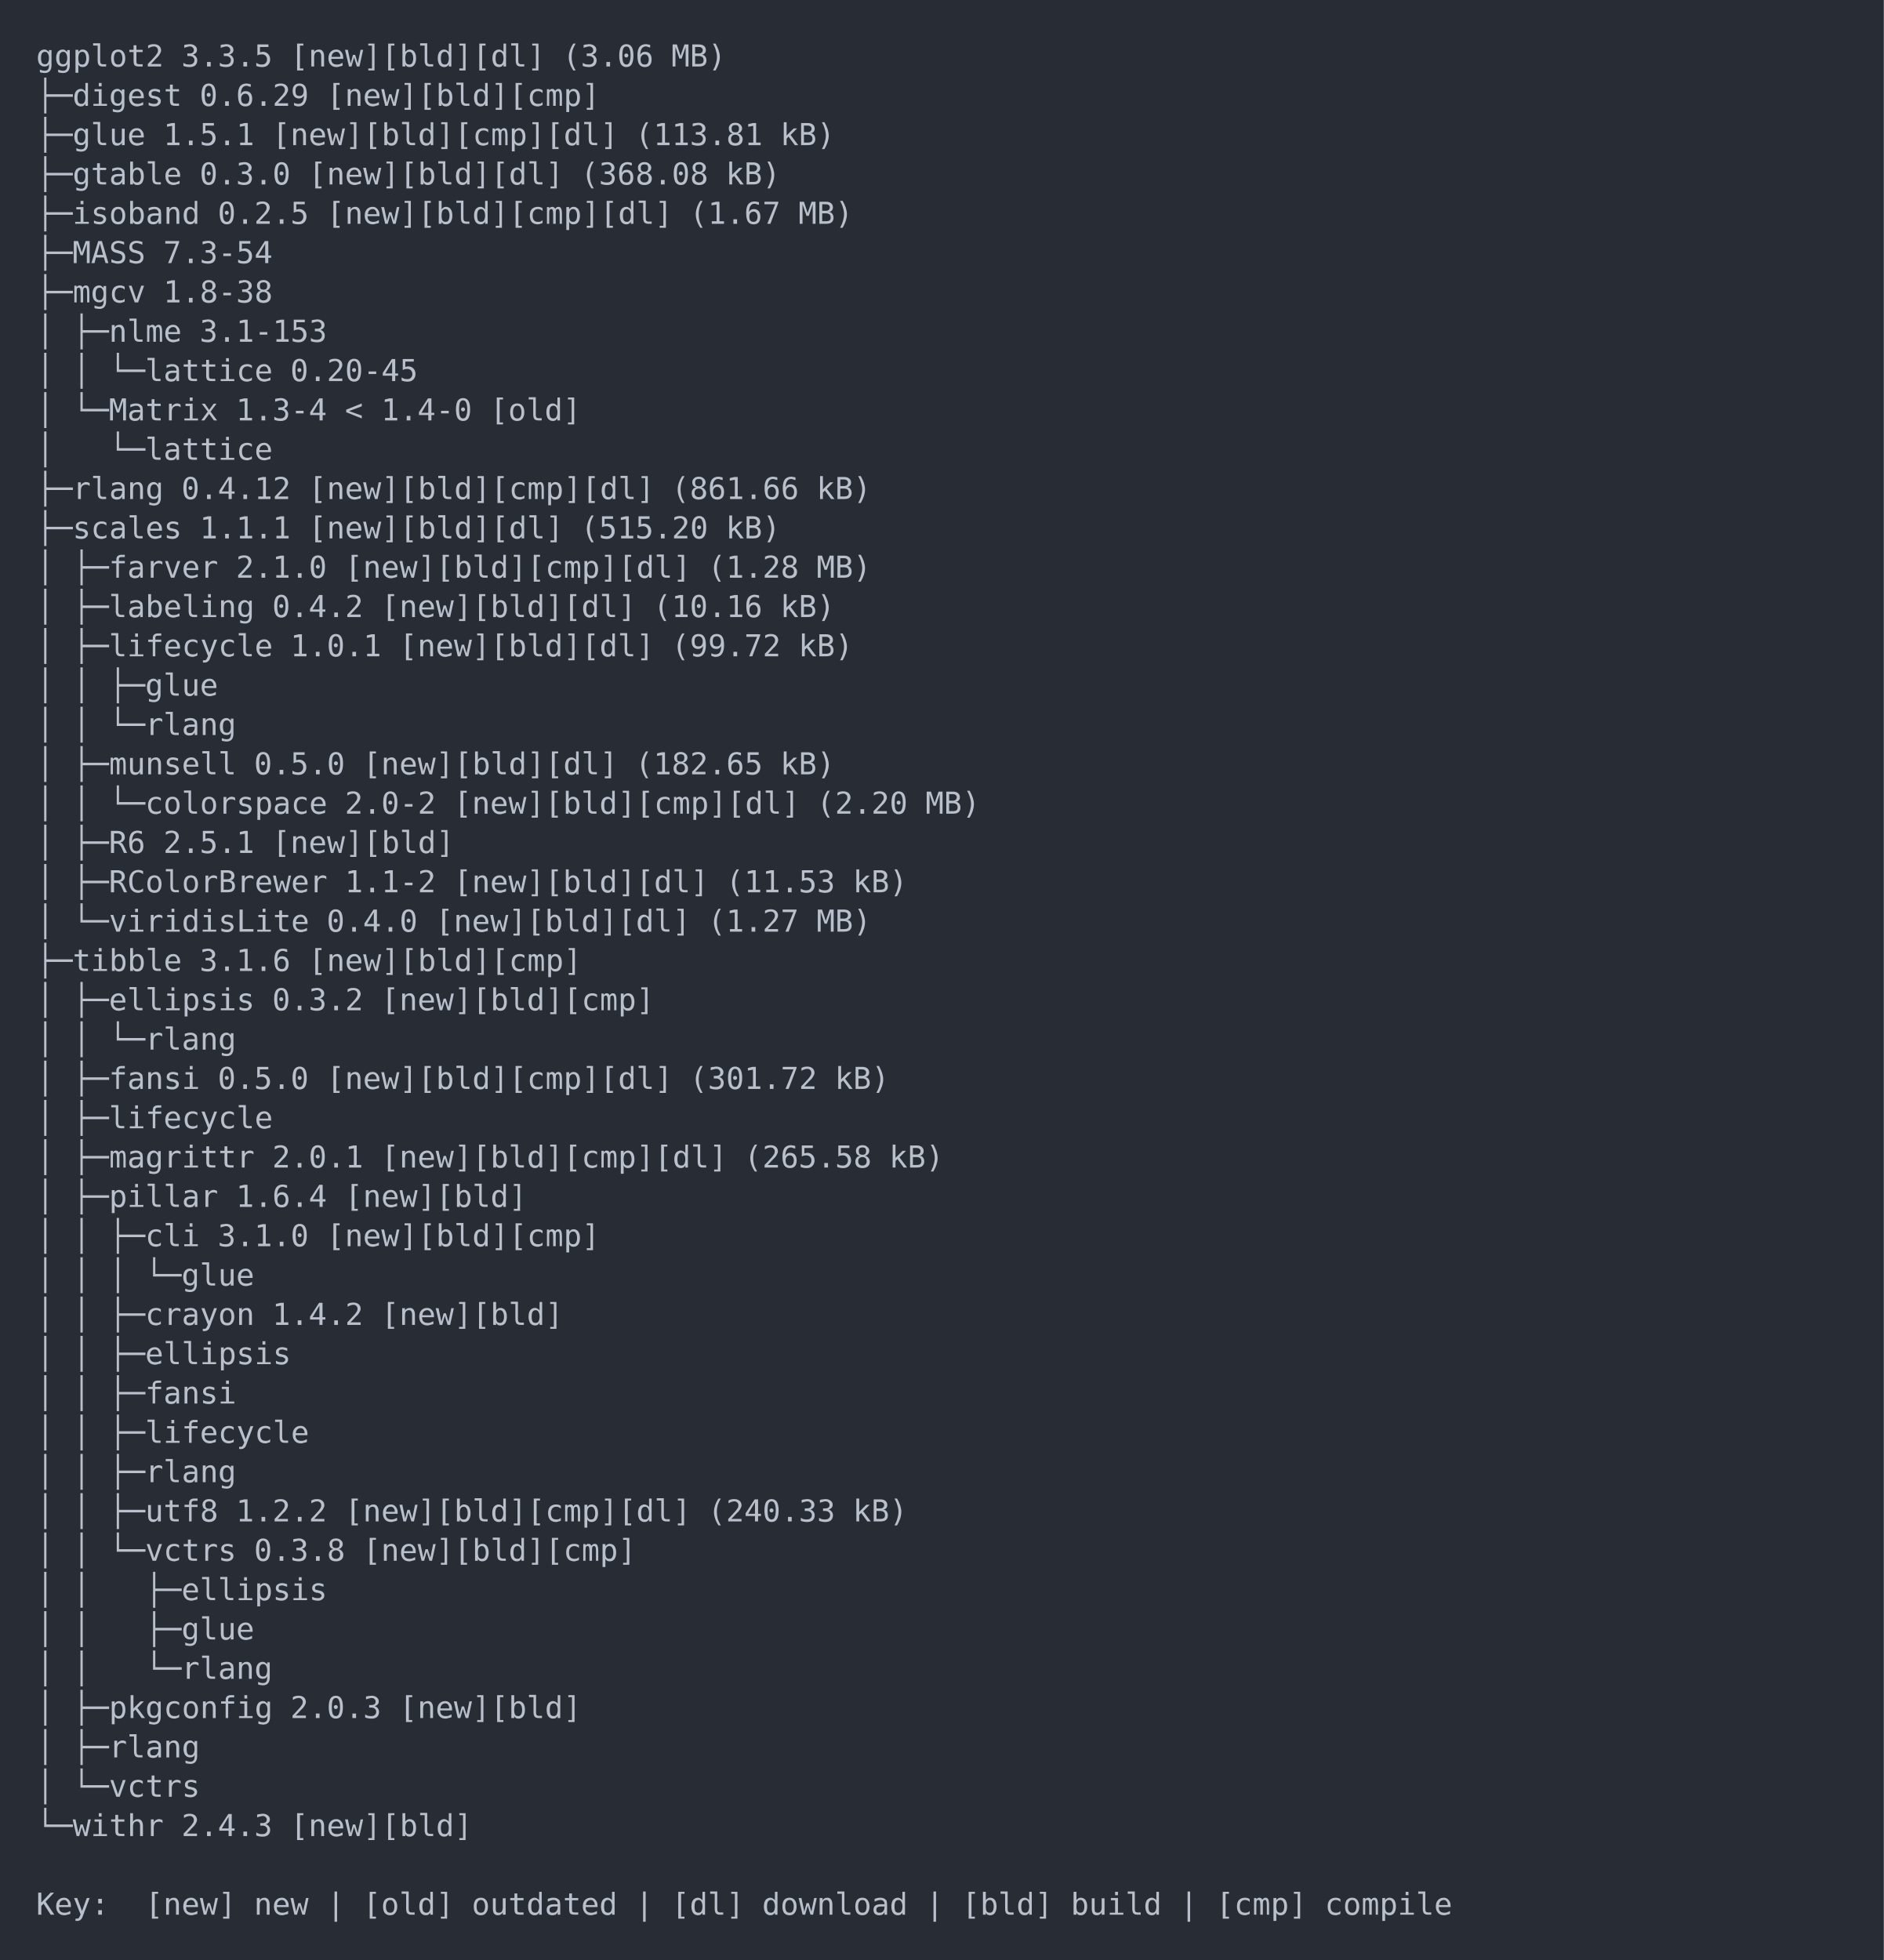
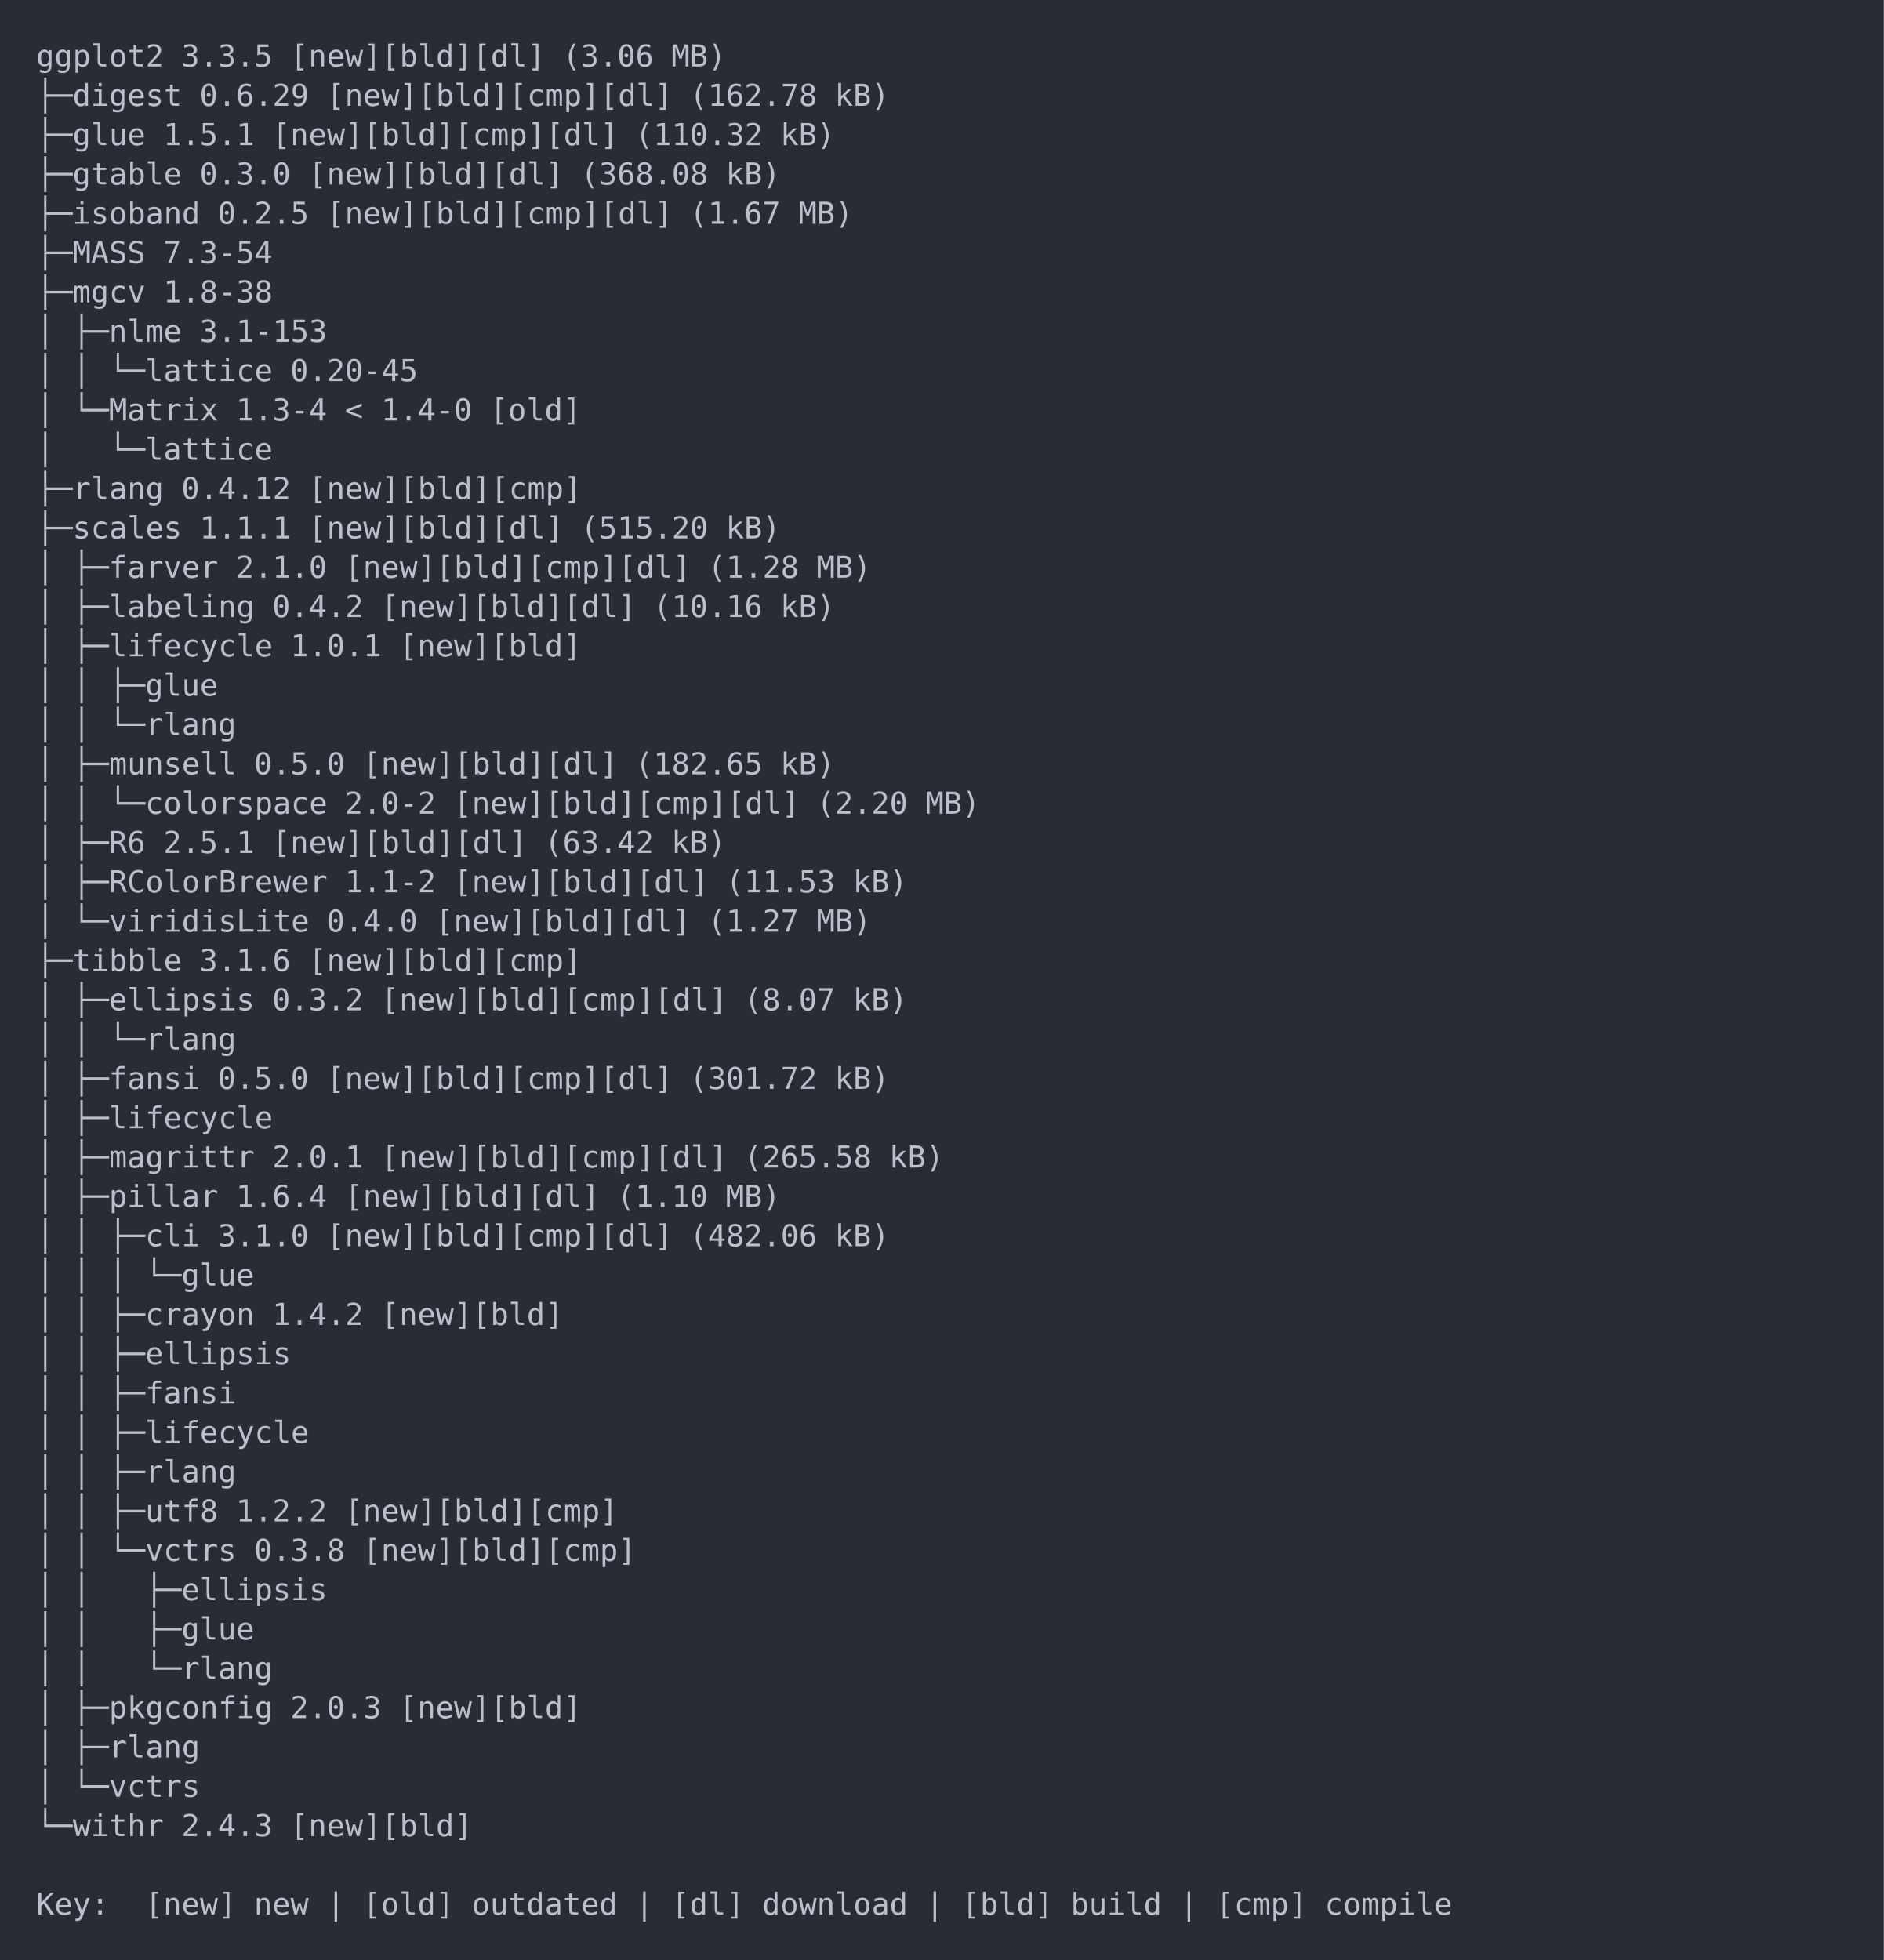
<svg xmlns="http://www.w3.org/2000/svg" xmlns:xlink="http://www.w3.org/1999/xlink" width="1040" height="1082.08">
  <rect width="1040" height="1082.08" rx="0" ry="0" class="a" />
  <svg height="1042.08" viewBox="0 0 100 104.208" width="1000" x="20" y="20">
    <style>.a{fill:rgb(40,45,53)}.b{font-family:'Fira Code',Monaco,Consolas,Menlo,'Bitstream Vera Sans Mono','Powerline Symbols',monospace}.c{fill:rgb(185,192,203);white-space:pre}.d{fill:transparent}</style>
    <g font-family="'Fira Code',Monaco,Consolas,Menlo,'Bitstream Vera Sans Mono','Powerline Symbols',monospace" font-size="1.67" class="b">
      <defs>
        <symbol id="1">
          <text x="0" y="1.67" class="c">│</text>
          <text x="2.004" y="1.67" class="c">│</text>
          <text x="4.008" y="1.67" class="c">└─rlang</text>
        </symbol>
        <symbol id="a">
          <rect height="49" width="100" x="0" y="0" class="d" />
        </symbol>
      </defs>
      <rect height="104.208" width="100" class="a" />
      <svg x="0" y="0" width="100">
        <svg x="0">
          <use xlink:href="#a" />
          <text x="0" y="1.67" class="c">ggplot2</text>
          <text x="8.016" y="1.67" class="c">3.3.5</text>
          <text x="14.028" y="1.67" class="c">[new][bld][dl]</text>
          <text x="29.058" y="1.67" class="c">(3.06</text>
          <text x="35.07" y="1.67" class="c">MB)</text>
          <text x="0" y="3.841" class="c">├─digest</text>
          <text x="9.018" y="3.841" class="c">0.6.29</text>
-           <text x="16.032" y="3.841" class="c">[new][bld][cmp]</text>
+           <text x="16.032" y="3.841" class="c">[new][bld][cmp][dl]</text>
+           <text x="36.072" y="3.841" class="c">(162.78</text>
+           <text x="44.088" y="3.841" class="c">kB)</text>
          <text x="0" y="6.012" class="c">├─glue</text>
          <text x="7.014" y="6.012" class="c">1.5.1</text>
          <text x="13.026" y="6.012" class="c">[new][bld][cmp][dl]</text>
-           <text x="33.066" y="6.012" class="c">(113.81</text>
+           <text x="33.066" y="6.012" class="c">(110.32</text>
          <text x="41.082" y="6.012" class="c">kB)</text>
          <text x="0" y="8.183" class="c">├─gtable</text>
          <text x="9.018" y="8.183" class="c">0.3.0</text>
          <text x="15.03" y="8.183" class="c">[new][bld][dl]</text>
          <text x="30.06" y="8.183" class="c">(368.08</text>
          <text x="38.076" y="8.183" class="c">kB)</text>
          <text x="0" y="10.354" class="c">├─isoband</text>
          <text x="10.02" y="10.354" class="c">0.2.5</text>
          <text x="16.032" y="10.354" class="c">[new][bld][cmp][dl]</text>
          <text x="36.072" y="10.354" class="c">(1.67</text>
          <text x="42.084" y="10.354" class="c">MB)</text>
          <text x="0" y="12.525" class="c">├─MASS</text>
          <text x="7.014" y="12.525" class="c">7.3-54</text>
          <text x="0" y="14.696" class="c">├─mgcv</text>
          <text x="7.014" y="14.696" class="c">1.8-38</text>
          <text x="0" y="16.867" class="c">│</text>
          <text x="2.004" y="16.867" class="c">├─nlme</text>
          <text x="9.018" y="16.867" class="c">3.1-153</text>
          <text x="0" y="19.038" class="c">│</text>
          <text x="2.004" y="19.038" class="c">│</text>
          <text x="4.008" y="19.038" class="c">└─lattice</text>
          <text x="14.028" y="19.038" class="c">0.20-45</text>
          <text x="0" y="21.209" class="c">│</text>
          <text x="2.004" y="21.209" class="c">└─Matrix</text>
          <text x="11.022" y="21.209" class="c">1.3-4</text>
          <text x="17.034" y="21.209" class="c">&lt;</text>
          <text x="19.038" y="21.209" class="c">1.4-0</text>
          <text x="25.05" y="21.209" class="c">[old]</text>
          <text x="0" y="23.38" class="c">│</text>
          <text x="4.008" y="23.38" class="c">└─lattice</text>
          <text x="0" y="25.551" class="c">├─rlang</text>
          <text x="8.016" y="25.551" class="c">0.4.12</text>
-           <text x="15.03" y="25.551" class="c">[new][bld][cmp][dl]</text>
-           <text x="35.07" y="25.551" class="c">(861.66</text>
-           <text x="43.086" y="25.551" class="c">kB)</text>
+           <text x="15.03" y="25.551" class="c">[new][bld][cmp]</text>
          <text x="0" y="27.722" class="c">├─scales</text>
          <text x="9.018" y="27.722" class="c">1.1.1</text>
          <text x="15.03" y="27.722" class="c">[new][bld][dl]</text>
          <text x="30.06" y="27.722" class="c">(515.20</text>
          <text x="38.076" y="27.722" class="c">kB)</text>
          <text x="0" y="29.893" class="c">│</text>
          <text x="2.004" y="29.893" class="c">├─farver</text>
          <text x="11.022" y="29.893" class="c">2.1.0</text>
          <text x="17.034" y="29.893" class="c">[new][bld][cmp][dl]</text>
          <text x="37.074" y="29.893" class="c">(1.28</text>
          <text x="43.086" y="29.893" class="c">MB)</text>
          <text x="0" y="32.064" class="c">│</text>
          <text x="2.004" y="32.064" class="c">├─labeling</text>
          <text x="13.026" y="32.064" class="c">0.4.2</text>
          <text x="19.038" y="32.064" class="c">[new][bld][dl]</text>
          <text x="34.068" y="32.064" class="c">(10.16</text>
          <text x="41.082" y="32.064" class="c">kB)</text>
          <text x="0" y="34.235" class="c">│</text>
          <text x="2.004" y="34.235" class="c">├─lifecycle</text>
          <text x="14.028" y="34.235" class="c">1.0.1</text>
-           <text x="20.04" y="34.235" class="c">[new][bld][dl]</text>
-           <text x="35.07" y="34.235" class="c">(99.72</text>
-           <text x="42.084" y="34.235" class="c">kB)</text>
+           <text x="20.04" y="34.235" class="c">[new][bld]</text>
          <text x="0" y="36.406" class="c">│</text>
          <text x="2.004" y="36.406" class="c">│</text>
          <text x="4.008" y="36.406" class="c">├─glue</text>
          <use xlink:href="#1" y="36.907" />
          <text x="0" y="40.748" class="c">│</text>
          <text x="2.004" y="40.748" class="c">├─munsell</text>
          <text x="12.024" y="40.748" class="c">0.5.0</text>
          <text x="18.036" y="40.748" class="c">[new][bld][dl]</text>
          <text x="33.066" y="40.748" class="c">(182.65</text>
          <text x="41.082" y="40.748" class="c">kB)</text>
          <text x="0" y="42.919" class="c">│</text>
          <text x="2.004" y="42.919" class="c">│</text>
          <text x="4.008" y="42.919" class="c">└─colorspace</text>
          <text x="17.034" y="42.919" class="c">2.0-2</text>
          <text x="23.046" y="42.919" class="c">[new][bld][cmp][dl]</text>
          <text x="43.086" y="42.919" class="c">(2.20</text>
          <text x="49.098" y="42.919" class="c">MB)</text>
          <text x="0" y="45.09" class="c">│</text>
          <text x="2.004" y="45.09" class="c">├─R6</text>
          <text x="7.014" y="45.09" class="c">2.5.1</text>
-           <text x="13.026" y="45.09" class="c">[new][bld]</text>
+           <text x="13.026" y="45.09" class="c">[new][bld][dl]</text>
+           <text x="28.056" y="45.09" class="c">(63.42</text>
+           <text x="35.07" y="45.09" class="c">kB)</text>
          <text x="0" y="47.261" class="c">│</text>
          <text x="2.004" y="47.261" class="c">├─RColorBrewer</text>
          <text x="17.034" y="47.261" class="c">1.1-2</text>
          <text x="23.046" y="47.261" class="c">[new][bld][dl]</text>
          <text x="38.076" y="47.261" class="c">(11.53</text>
          <text x="45.09" y="47.261" class="c">kB)</text>
          <text x="0" y="49.432" class="c">│</text>
          <text x="2.004" y="49.432" class="c">└─viridisLite</text>
          <text x="16.032" y="49.432" class="c">0.4.0</text>
          <text x="22.044" y="49.432" class="c">[new][bld][dl]</text>
          <text x="37.074" y="49.432" class="c">(1.27</text>
          <text x="43.086" y="49.432" class="c">MB)</text>
          <text x="0" y="51.603" class="c">├─tibble</text>
          <text x="9.018" y="51.603" class="c">3.1.6</text>
          <text x="15.03" y="51.603" class="c">[new][bld][cmp]</text>
          <text x="0" y="53.774" class="c">│</text>
          <text x="2.004" y="53.774" class="c">├─ellipsis</text>
          <text x="13.026" y="53.774" class="c">0.3.2</text>
-           <text x="19.038" y="53.774" class="c">[new][bld][cmp]</text>
+           <text x="19.038" y="53.774" class="c">[new][bld][cmp][dl]</text>
+           <text x="39.078" y="53.774" class="c">(8.07</text>
+           <text x="45.09" y="53.774" class="c">kB)</text>
          <use xlink:href="#1" y="54.275" />
          <text x="0" y="58.116" class="c">│</text>
          <text x="2.004" y="58.116" class="c">├─fansi</text>
          <text x="10.02" y="58.116" class="c">0.5.0</text>
          <text x="16.032" y="58.116" class="c">[new][bld][cmp][dl]</text>
          <text x="36.072" y="58.116" class="c">(301.72</text>
          <text x="44.088" y="58.116" class="c">kB)</text>
          <text x="0" y="60.287" class="c">│</text>
          <text x="2.004" y="60.287" class="c">├─lifecycle</text>
          <text x="0" y="62.458" class="c">│</text>
          <text x="2.004" y="62.458" class="c">├─magrittr</text>
          <text x="13.026" y="62.458" class="c">2.0.1</text>
          <text x="19.038" y="62.458" class="c">[new][bld][cmp][dl]</text>
          <text x="39.078" y="62.458" class="c">(265.58</text>
          <text x="47.094" y="62.458" class="c">kB)</text>
          <text x="0" y="64.629" class="c">│</text>
          <text x="2.004" y="64.629" class="c">├─pillar</text>
          <text x="11.022" y="64.629" class="c">1.6.4</text>
-           <text x="17.034" y="64.629" class="c">[new][bld]</text>
+           <text x="17.034" y="64.629" class="c">[new][bld][dl]</text>
+           <text x="32.064" y="64.629" class="c">(1.10</text>
+           <text x="38.076" y="64.629" class="c">MB)</text>
          <text x="0" y="66.8" class="c">│</text>
          <text x="2.004" y="66.8" class="c">│</text>
          <text x="4.008" y="66.8" class="c">├─cli</text>
          <text x="10.02" y="66.8" class="c">3.1.0</text>
-           <text x="16.032" y="66.8" class="c">[new][bld][cmp]</text>
+           <text x="16.032" y="66.8" class="c">[new][bld][cmp][dl]</text>
+           <text x="36.072" y="66.8" class="c">(482.06</text>
+           <text x="44.088" y="66.8" class="c">kB)</text>
          <text x="0" y="68.971" class="c">│</text>
          <text x="2.004" y="68.971" class="c">│</text>
          <text x="4.008" y="68.971" class="c">│</text>
          <text x="6.012" y="68.971" class="c">└─glue</text>
          <text x="0" y="71.142" class="c">│</text>
          <text x="2.004" y="71.142" class="c">│</text>
          <text x="4.008" y="71.142" class="c">├─crayon</text>
          <text x="13.026" y="71.142" class="c">1.4.2</text>
          <text x="19.038" y="71.142" class="c">[new][bld]</text>
          <text x="0" y="73.313" class="c">│</text>
          <text x="2.004" y="73.313" class="c">│</text>
          <text x="4.008" y="73.313" class="c">├─ellipsis</text>
          <text x="0" y="75.484" class="c">│</text>
          <text x="2.004" y="75.484" class="c">│</text>
          <text x="4.008" y="75.484" class="c">├─fansi</text>
          <text x="0" y="77.655" class="c">│</text>
          <text x="2.004" y="77.655" class="c">│</text>
          <text x="4.008" y="77.655" class="c">├─lifecycle</text>
          <text x="0" y="79.826" class="c">│</text>
          <text x="2.004" y="79.826" class="c">│</text>
          <text x="4.008" y="79.826" class="c">├─rlang</text>
          <text x="0" y="81.997" class="c">│</text>
          <text x="2.004" y="81.997" class="c">│</text>
          <text x="4.008" y="81.997" class="c">├─utf8</text>
          <text x="11.022" y="81.997" class="c">1.2.2</text>
-           <text x="17.034" y="81.997" class="c">[new][bld][cmp][dl]</text>
-           <text x="37.074" y="81.997" class="c">(240.33</text>
-           <text x="45.09" y="81.997" class="c">kB)</text>
+           <text x="17.034" y="81.997" class="c">[new][bld][cmp]</text>
          <text x="0" y="84.168" class="c">│</text>
          <text x="2.004" y="84.168" class="c">│</text>
          <text x="4.008" y="84.168" class="c">└─vctrs</text>
          <text x="12.024" y="84.168" class="c">0.3.8</text>
          <text x="18.036" y="84.168" class="c">[new][bld][cmp]</text>
          <text x="0" y="86.339" class="c">│</text>
          <text x="2.004" y="86.339" class="c">│</text>
          <text x="6.012" y="86.339" class="c">├─ellipsis</text>
          <text x="0" y="88.51" class="c">│</text>
          <text x="2.004" y="88.51" class="c">│</text>
          <text x="6.012" y="88.51" class="c">├─glue</text>
          <text x="0" y="90.681" class="c">│</text>
          <text x="2.004" y="90.681" class="c">│</text>
          <text x="6.012" y="90.681" class="c">└─rlang</text>
          <text x="0" y="92.852" class="c">│</text>
          <text x="2.004" y="92.852" class="c">├─pkgconfig</text>
          <text x="14.028" y="92.852" class="c">2.0.3</text>
          <text x="20.04" y="92.852" class="c">[new][bld]</text>
          <text x="0" y="95.023" class="c">│</text>
          <text x="2.004" y="95.023" class="c">├─rlang</text>
          <text x="0" y="97.194" class="c">│</text>
          <text x="2.004" y="97.194" class="c">└─vctrs</text>
          <text x="0" y="99.365" class="c">└─withr</text>
          <text x="8.016" y="99.365" class="c">2.4.3</text>
          <text x="14.028" y="99.365" class="c">[new][bld]</text>
          <text x="0" y="103.707" class="c">Key:</text>
          <text x="6.012" y="103.707" class="c">[new]</text>
          <text x="12.024" y="103.707" class="c">new</text>
          <text x="16.032" y="103.707" class="c">|</text>
          <text x="18.036" y="103.707" class="c">[old]</text>
          <text x="24.048" y="103.707" class="c">outdated</text>
          <text x="33.066" y="103.707" class="c">|</text>
          <text x="35.07" y="103.707" class="c">[dl]</text>
          <text x="40.08" y="103.707" class="c">download</text>
          <text x="49.098" y="103.707" class="c">|</text>
          <text x="51.102" y="103.707" class="c">[bld]</text>
          <text x="57.114" y="103.707" class="c">build</text>
          <text x="63.126" y="103.707" class="c">|</text>
          <text x="65.13" y="103.707" class="c">[cmp]</text>
          <text x="71.142" y="103.707" class="c">compile</text>
        </svg>
      </svg>
    </g>
  </svg>
</svg>
